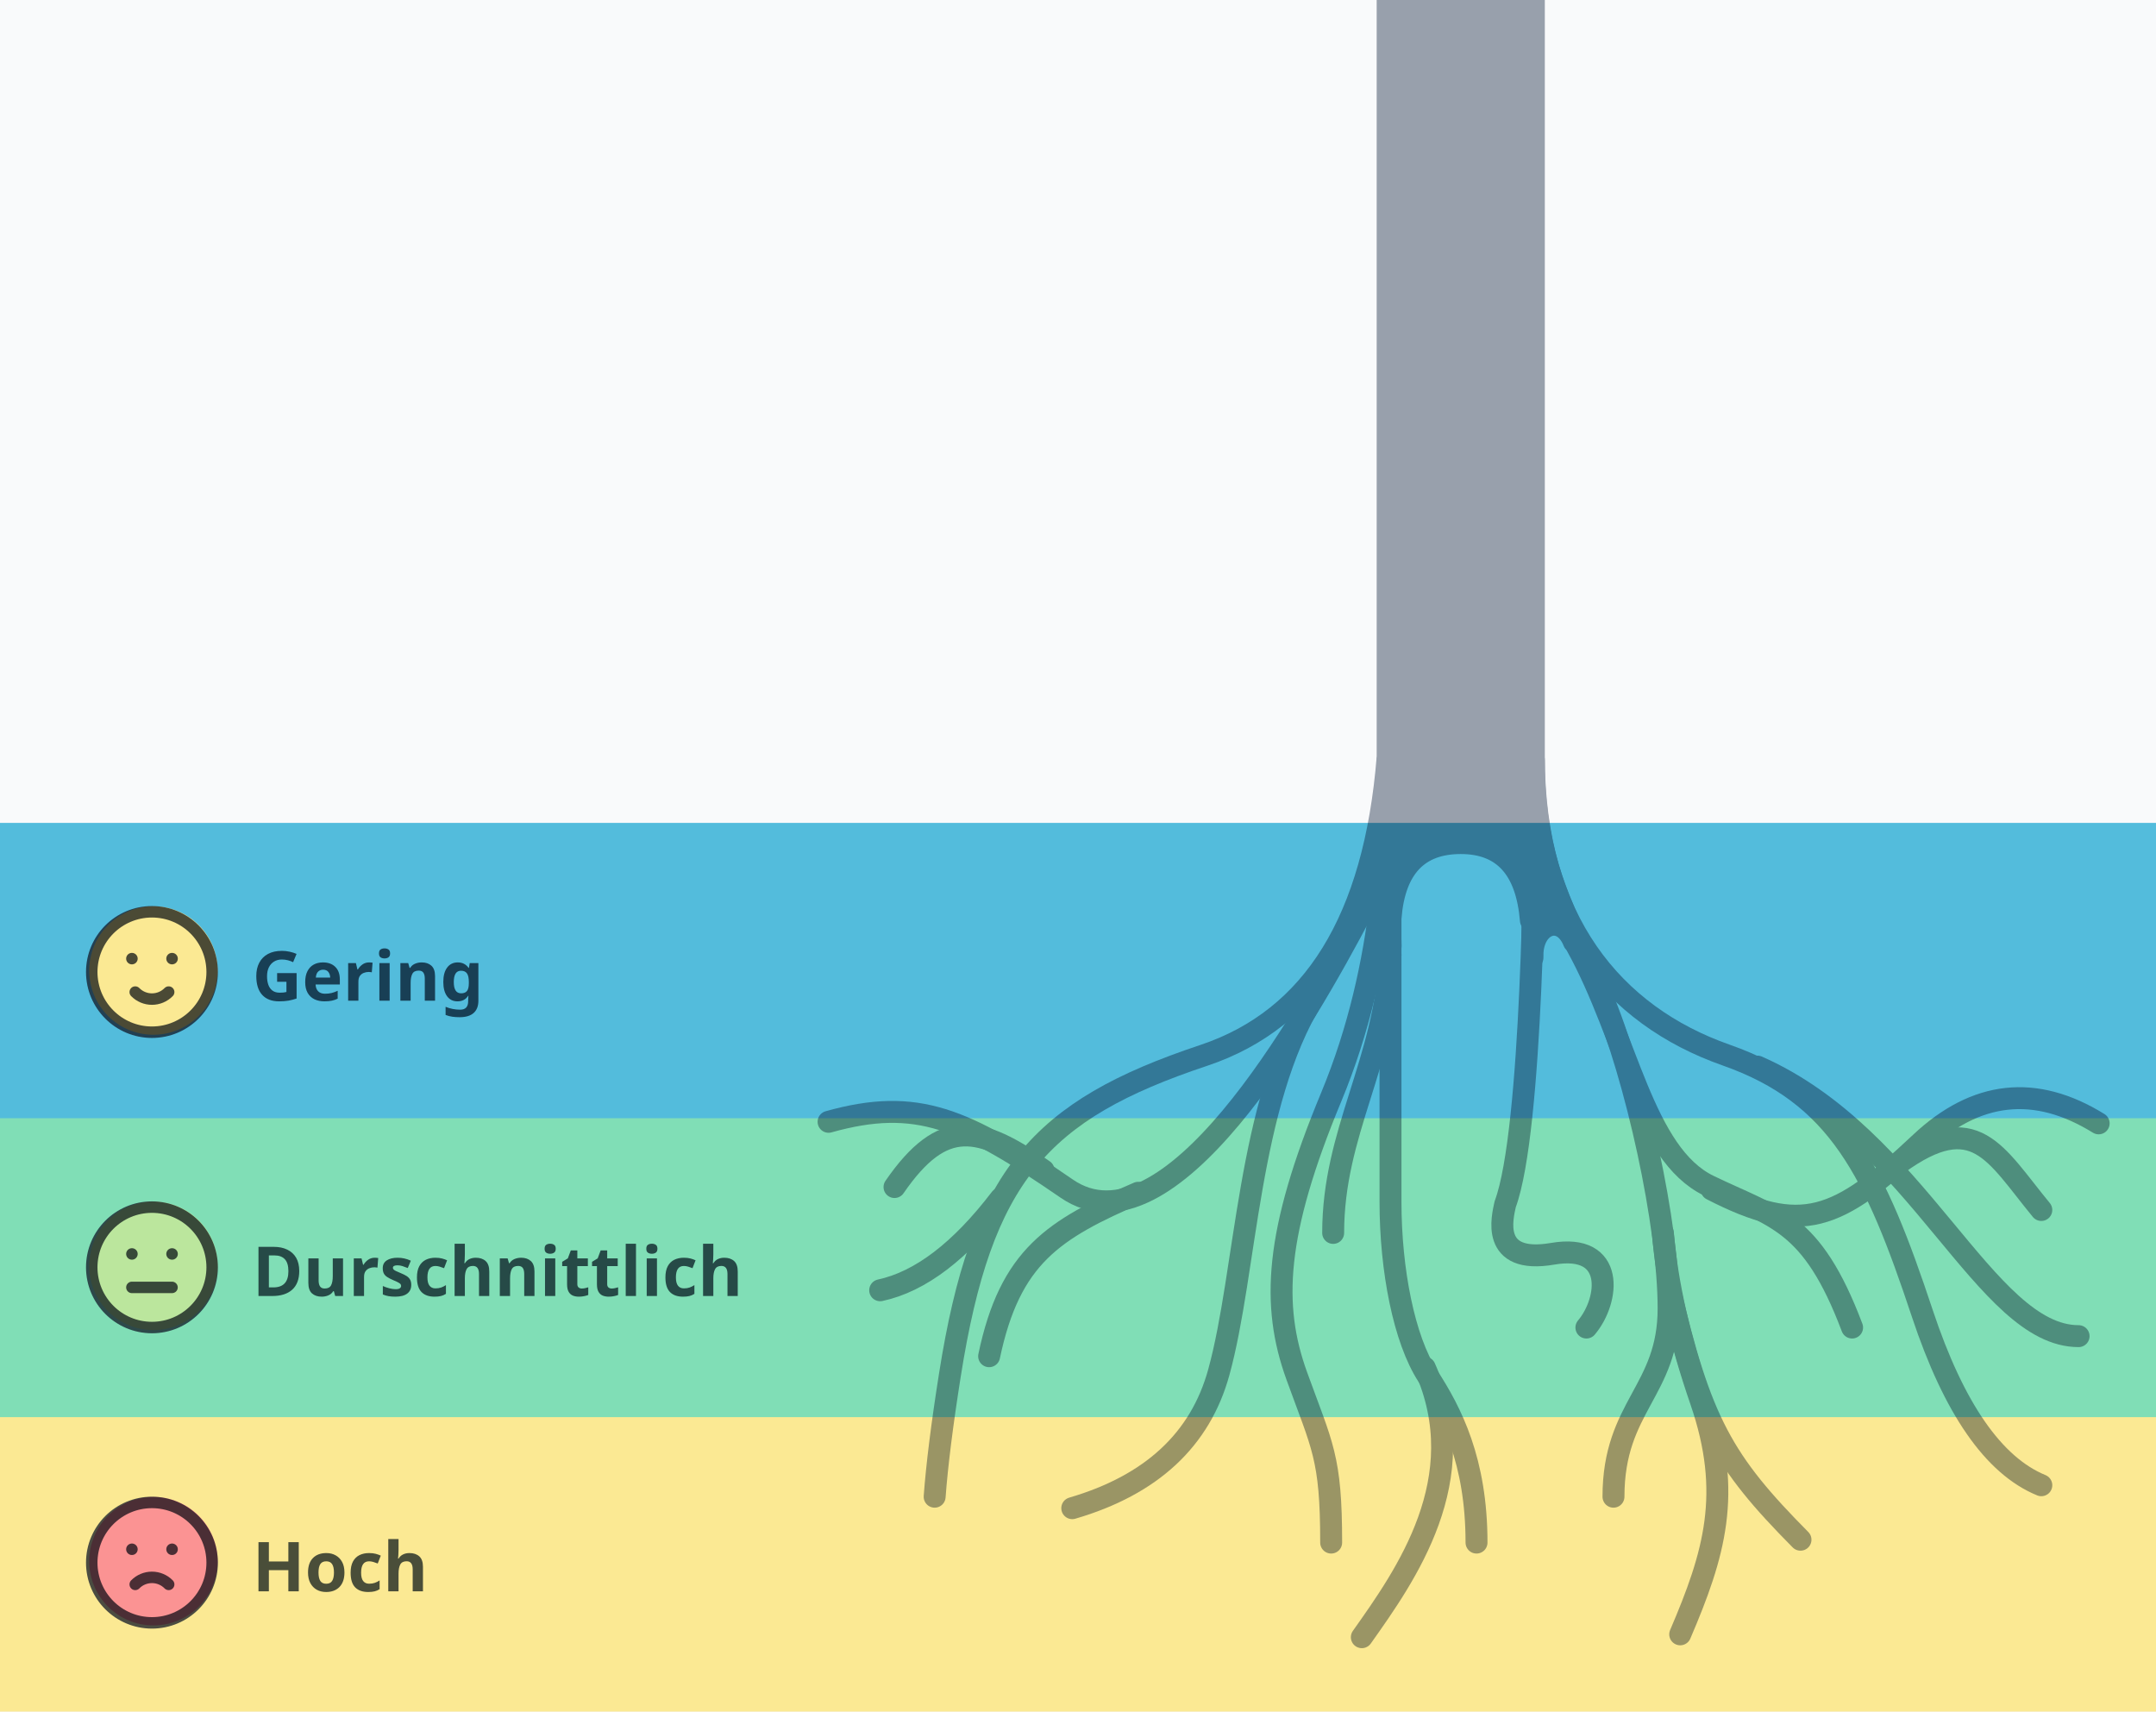
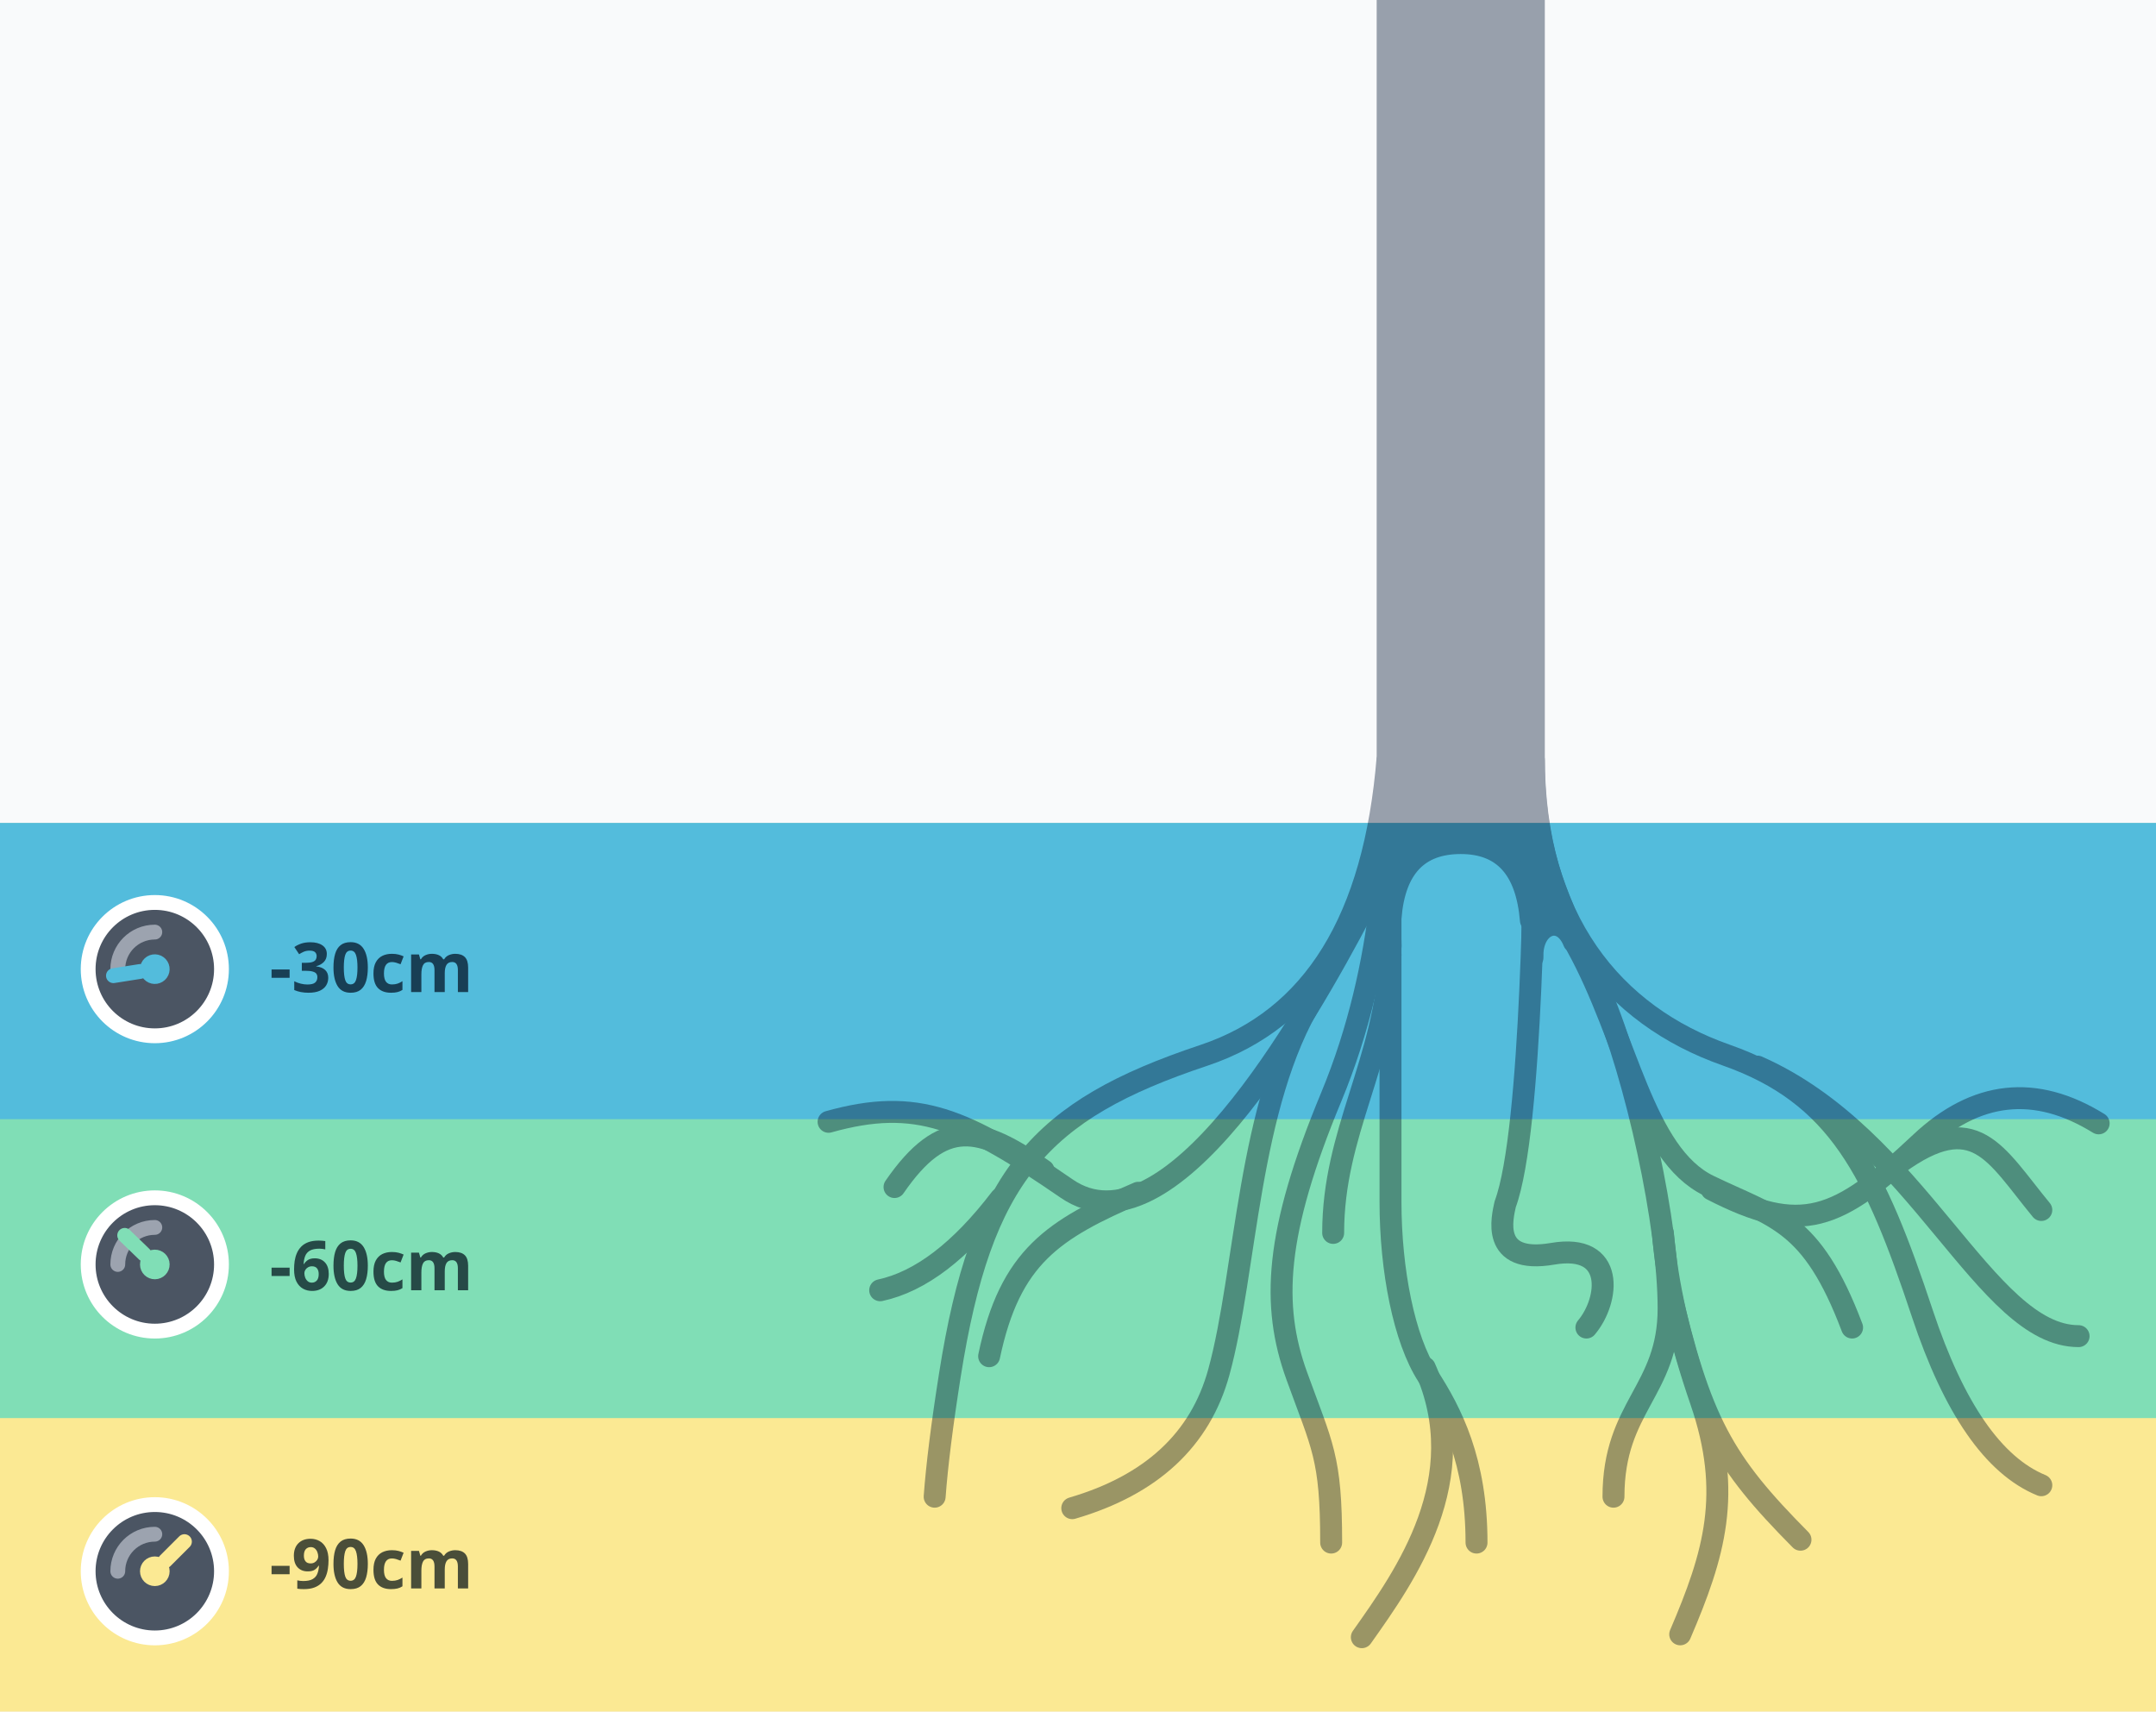
<svg xmlns="http://www.w3.org/2000/svg" xmlns:xlink="http://www.w3.org/1999/xlink" width="752" height="597" style="background:#f9fafb" viewBox="0 0 752 597">
  <defs>
    <rect id="a" width="752" height="597" x="0" y="0" />
    <rect id="c" width="752" height="596" x="0" y="0" />
  </defs>
  <g fill="none" fill-rule="evenodd">
    <rect width="752" height="597" fill="#F9FAFB" />
    <mask id="b" fill="#fff">
      <use xlink:href="#a" />
    </mask>
    <g mask="url(#b)">
      <g transform="translate(0 1)">
        <mask id="d" fill="#fff">
          <use xlink:href="#c" />
        </mask>
-         <rect width="752" height="103" y="493" fill="#FBE993" mask="url(#d)" transform="rotate(-180 376 544.5)" />
+         <rect width="752" height="310" y="286" fill="#FBE993" mask="url(#d)" transform="rotate(-180 376 441)" />
        <rect width="752" height="104.248" y="286" fill="#53BCDC" mask="url(#d)" transform="rotate(-180 376 338.124)" />
-         <rect width="752" height="104.248" y="389" fill="#80DEB6" mask="url(#d)" transform="rotate(-180 376 441.124)" />
+         <rect width="752" height="104.248" y="389.333" fill="#80DEB6" mask="url(#d)" transform="rotate(-180 376 441.457)" />
      </g>
    </g>
    <g mask="url(#b)" style="mix-blend-mode:multiply">
      <g transform="translate(289 -3.825)">
        <path stroke="#9CA3AF" stroke-linecap="round" stroke-linejoin="round" stroke-width="7.65" d="M196,268.825 C196,305.011 196,399.38 196,423.051 C196,446.723 200.736,470.997 208.972,483.665 C217.208,496.334 226,513.343 226,541.825" />
        <path stroke="#9CA3AF" stroke-linecap="round" stroke-linejoin="round" stroke-width="7.65" d="M186 574.825C201.284 553.236 225.313 519.618 207.961 480.825M273.771 525.825C273.771 494.224 293 489.03 293 460.12 293 431.21 281.8 379.707 269.5 350.673 257.2 321.639 246 306.136 246 268.825" />
        <path stroke="#9CA3AF" stroke-linecap="round" stroke-linejoin="round" stroke-width="7.65" d="M297.048,573.825 C308.962,546.016 315.356,524.671 304.252,492.435 C296.849,470.944 292.432,451.407 291,433.825" />
        <path stroke="#9CA3AF" stroke-linecap="round" stroke-linejoin="round" stroke-width="7.65" d="M339 540.825C312.108 513.69 304.09 499.923 293 451.825M357 466.825C342.865 429.393 330.032 428.507 307.044 417.379 284.056 406.25 278.697 365.843 261 333.825" />
        <path stroke="#9CA3AF" stroke-linecap="round" stroke-linejoin="round" stroke-width="7.65" d="M240.673,466.825 C232.655,457.347 230.423,437.307 252.445,441.099 C274.466,444.891 269.897,428.106 268.999,423.832 C259.354,397.94 258.738,296.894 258.738,284.825" transform="matrix(-1 0 0 1 505 0)" />
        <path stroke="#9CA3AF" stroke-linecap="round" stroke-linejoin="round" stroke-width="7.65" d="M246,3.825 C246,141.967 246,230.006 246,267.94 C246,324.842 273.818,358.008 313,371.773 C352.182,385.538 365,412.284 381.5,461.931 C392.5,495.029 406.333,514.994 423,521.825" />
        <path stroke="#9CA3AF" stroke-linecap="round" stroke-linejoin="round" stroke-width="7.65" d="M436,469.825 C403.372,469.825 380,400.506 324,375.825" />
        <path stroke="#9CA3AF" stroke-linecap="round" stroke-linejoin="round" stroke-width="7.65" d="M308,418.661 C339.374,434.828 351.825,429.719 380.849,402.419 C400.198,384.218 420.915,381.95 443,395.613" />
        <path stroke="#9CA3AF" stroke-linecap="round" stroke-linejoin="round" stroke-width="7.65" d="M423 425.825C406.833 406.204 399.961 390.15 373 409.716M175.303 541.825C175.303 511.917 172.165 508.209 163.294 483.665 154.422 459.122 155.605 433.895 175.303 386.488 195 339.081 195 292.678 195 268.825M85 529.825C112.61 521.751 129.65 505.943 136.119 482.399 145.823 447.083 146.082 389.282 169 351.825" />
        <path stroke="#9CA3AF" stroke-linecap="round" stroke-linejoin="round" stroke-width="7.65" d="M0,395.073 C30.798,386.447 47.462,393.893 83.067,418.377 C118.672,442.862 165.871,360.018 186,321.825" />
        <path stroke="#9CA3AF" stroke-linecap="round" stroke-linejoin="round" stroke-width="7.65" d="M23,417.825 C39.867,393.343 52.722,396.293 75,412.019" />
        <path stroke="#9CA3AF" stroke-linecap="round" stroke-linejoin="round" stroke-width="7.65" d="M37,525.825 C37.81,514.837 39.583,500.684 42.319,483.366 C53.295,413.9 73.487,391.041 130.821,371.922 C169.044,359.175 190.437,324.524 195,267.968 L195,3.825" />
        <path stroke="#9CA3AF" stroke-linecap="round" stroke-linejoin="round" stroke-width="7.65" d="M18 453.825C32 450.823 46 440.156 60 421.825M56 476.825C63.331 442.015 78.42 432.578 108 419.825M176 433.825C176 398.611 193.86 375.143 196 336.825" />
        <path fill="#9CA3AF" d="M196,0 L246,0 L246,310.825 L234.988,301.666 C224.338,292.807 208.524,294.259 199.665,304.909 C198.174,306.701 196.941,308.692 196,310.825 L196,310.825 L196,310.825 L196,0 Z" />
        <path stroke="#9CA3AF" stroke-linecap="round" stroke-width="7.717" d="M196,323.602 C197.468,306.417 205.634,297.825 220.5,297.825 C235.366,297.825 243.532,306.825 245,324.825" />
        <path fill="#9CA3AF" stroke="#9CA3AF" stroke-linecap="round" stroke-linejoin="round" stroke-width="7.717" d="M180.995,330.008 C185.874,319.872 195.904,312.454 196,333.825 L195.152,300.825 C182.462,327.038 177.743,336.766 180.995,330.008 Z" />
        <path fill="#9CA3AF" stroke="#9CA3AF" stroke-linecap="round" stroke-linejoin="round" stroke-width="7.717" d="M245,332.313 C249.177,321.853 260,325.923 259.521,337.825 C259.426,327.788 259.347,320.247 259.286,315.202 C259.239,311.358 259.477,305.565 260,297.825 L245,332.313 Z" transform="matrix(-1 0 0 1 505 0)" />
      </g>
    </g>
    <text fill="#4B5563" font-family="Manrope-Bold, Manrope" font-size="24" font-weight="bold" mask="url(#b)" style="mix-blend-mode:multiply">
-       <tspan x="88" y="349">Gering</tspan>
+       <tspan x="94" y="346">-30cm</tspan>
    </text>
    <text fill="#4B5563" font-family="Manrope-Bold, Manrope" font-size="24" font-weight="bold" mask="url(#b)" style="mix-blend-mode:multiply">
-       <tspan x="88" y="452">Durschnittlich</tspan>
+       <tspan x="94" y="450">-60cm</tspan>
    </text>
    <text fill="#4B5563" font-family="Manrope-Bold, Manrope" font-size="24" font-weight="bold" mask="url(#b)" style="mix-blend-mode:multiply">
-       <tspan x="88" y="555">Hoch</tspan>
+       <tspan x="94" y="554">-90cm</tspan>
    </text>
    <g mask="url(#b)">
-       <g transform="translate(25 517)">
-         <circle cx="28.509" cy="27.491" r="22.4" fill="#FB9393" />
-         <g opacity=".751" style="mix-blend-mode:multiply">
-           <polygon points="0 0 56 0 56 56 0 56" />
-           <circle cx="28" cy="28" r="21" stroke="#111827" stroke-linecap="round" stroke-linejoin="round" stroke-width="4" />
-           <line x1="21" x2="21.023" y1="23.333" y2="23.333" stroke="#111827" stroke-linecap="round" stroke-linejoin="round" stroke-width="4" />
-           <line x1="35" x2="35.023" y1="23.333" y2="23.333" stroke="#111827" stroke-linecap="round" stroke-linejoin="round" stroke-width="4" />
-           <path stroke="#111827" stroke-linecap="round" stroke-linejoin="round" stroke-width="4" d="M22.167,35.583 C23.703,34.016 25.805,33.132 28,33.132 C30.195,33.132 32.297,34.016 33.833,35.583" />
+       <g transform="translate(30.75 524)">
+         <circle cx="23.25" cy="23" r="23" fill="#4B5563" />
+         <circle cx="23.25" cy="23.25" r="23.25" stroke="#FFF" stroke-linecap="round" stroke-linejoin="round" stroke-width="5.167" transform="translate(0 .75)" />
+         <path stroke="#9CA3AF" stroke-linecap="round" stroke-linejoin="round" stroke-width="5.167" d="M10.333,24 C10.333,16.866 16.116,11.083 23.25,11.083" />
+         <g stroke-linecap="round" stroke-linejoin="round" transform="translate(20.667 13.667)">
+           <circle cx="2.583" cy="10.333" r="2.583" stroke="#FBE993" stroke-width="5.167" />
+           <line x1="6.226" x2="12.917" y1="6.691" stroke="#FBE993" stroke-width="5.167" />
        </g>
      </g>
    </g>
    <g mask="url(#b)">
-       <g transform="translate(25 414)">
-         <circle cx="28.509" cy="27.491" r="22.4" fill="#BBE69D" />
-         <g opacity=".751" style="mix-blend-mode:multiply">
-           <polygon points="0 0 56 0 56 56 0 56" />
-           <circle cx="28" cy="28" r="21" stroke="#111827" stroke-linecap="round" stroke-linejoin="round" stroke-width="4" />
-           <line x1="21" x2="21.023" y1="23.333" y2="23.333" stroke="#111827" stroke-linecap="round" stroke-linejoin="round" stroke-width="4" />
-           <line x1="35" x2="35.023" y1="23.333" y2="23.333" stroke="#111827" stroke-linecap="round" stroke-linejoin="round" stroke-width="4" />
-           <line x1="21" x2="35" y1="35" y2="35" stroke="#111827" stroke-linecap="round" stroke-linejoin="round" stroke-width="4" />
+       <g transform="translate(30.75 417)">
+         <circle cx="23.25" cy="23" r="23" fill="#4B5563" />
+         <circle cx="23.25" cy="23.25" r="23.25" stroke="#FFF" stroke-linecap="round" stroke-linejoin="round" stroke-width="5.167" transform="translate(0 .75)" />
+         <path stroke="#9CA3AF" stroke-linecap="round" stroke-linejoin="round" stroke-width="5.167" d="M10.333,24 C10.333,16.866 16.116,11.083 23.25,11.083" />
+         <g stroke-linecap="round" stroke-linejoin="round" transform="rotate(-91 19.632 7.012)">
+           <circle cx="2.583" cy="10.333" r="2.583" stroke="#80DEB6" stroke-width="5.167" />
+           <line x1="6.226" x2="12.917" y1="6.691" stroke="#80DEB6" stroke-width="5.167" />
        </g>
      </g>
    </g>
    <g mask="url(#b)">
-       <g transform="translate(25 311)">
-         <circle cx="28.509" cy="27.491" r="22.4" fill="#FBE993" />
-         <g opacity=".751" style="mix-blend-mode:multiply">
-           <polygon points="0 0 56 0 56 56 0 56" />
-           <circle cx="28" cy="28" r="21" stroke="#111827" stroke-linecap="round" stroke-linejoin="round" stroke-width="4" />
-           <line x1="21" x2="21.023" y1="23.333" y2="23.333" stroke="#111827" stroke-linecap="round" stroke-linejoin="round" stroke-width="4" />
-           <line x1="35" x2="35.023" y1="23.333" y2="23.333" stroke="#111827" stroke-linecap="round" stroke-linejoin="round" stroke-width="4" />
-           <path stroke="#111827" stroke-linecap="round" stroke-linejoin="round" stroke-width="4" d="M22.167,35 C23.703,36.568 25.805,37.451 28,37.451 C30.195,37.451 32.297,36.568 33.833,35" />
+       <g transform="translate(30.75 314)">
+         <circle cx="23.25" cy="23" r="23" fill="#4B5563" />
+         <circle cx="23.25" cy="23.25" r="23.25" stroke="#FFF" stroke-linecap="round" stroke-linejoin="round" stroke-width="5.167" transform="translate(0 .75)" />
+         <path stroke="#9CA3AF" stroke-linecap="round" stroke-linejoin="round" stroke-width="5.167" d="M10.333,24 C10.333,16.866 16.116,11.083 23.25,11.083" />
+         <g stroke-linecap="round" stroke-linejoin="round" transform="rotate(-144 15.137 13.81)">
+           <circle cx="2.583" cy="10.333" r="2.583" stroke="#53BCDC" stroke-width="5.167" />
+           <line x1="6.226" x2="12.917" y1="6.691" stroke="#53BCDC" stroke-width="5.167" />
        </g>
      </g>
    </g>
  </g>
</svg>
